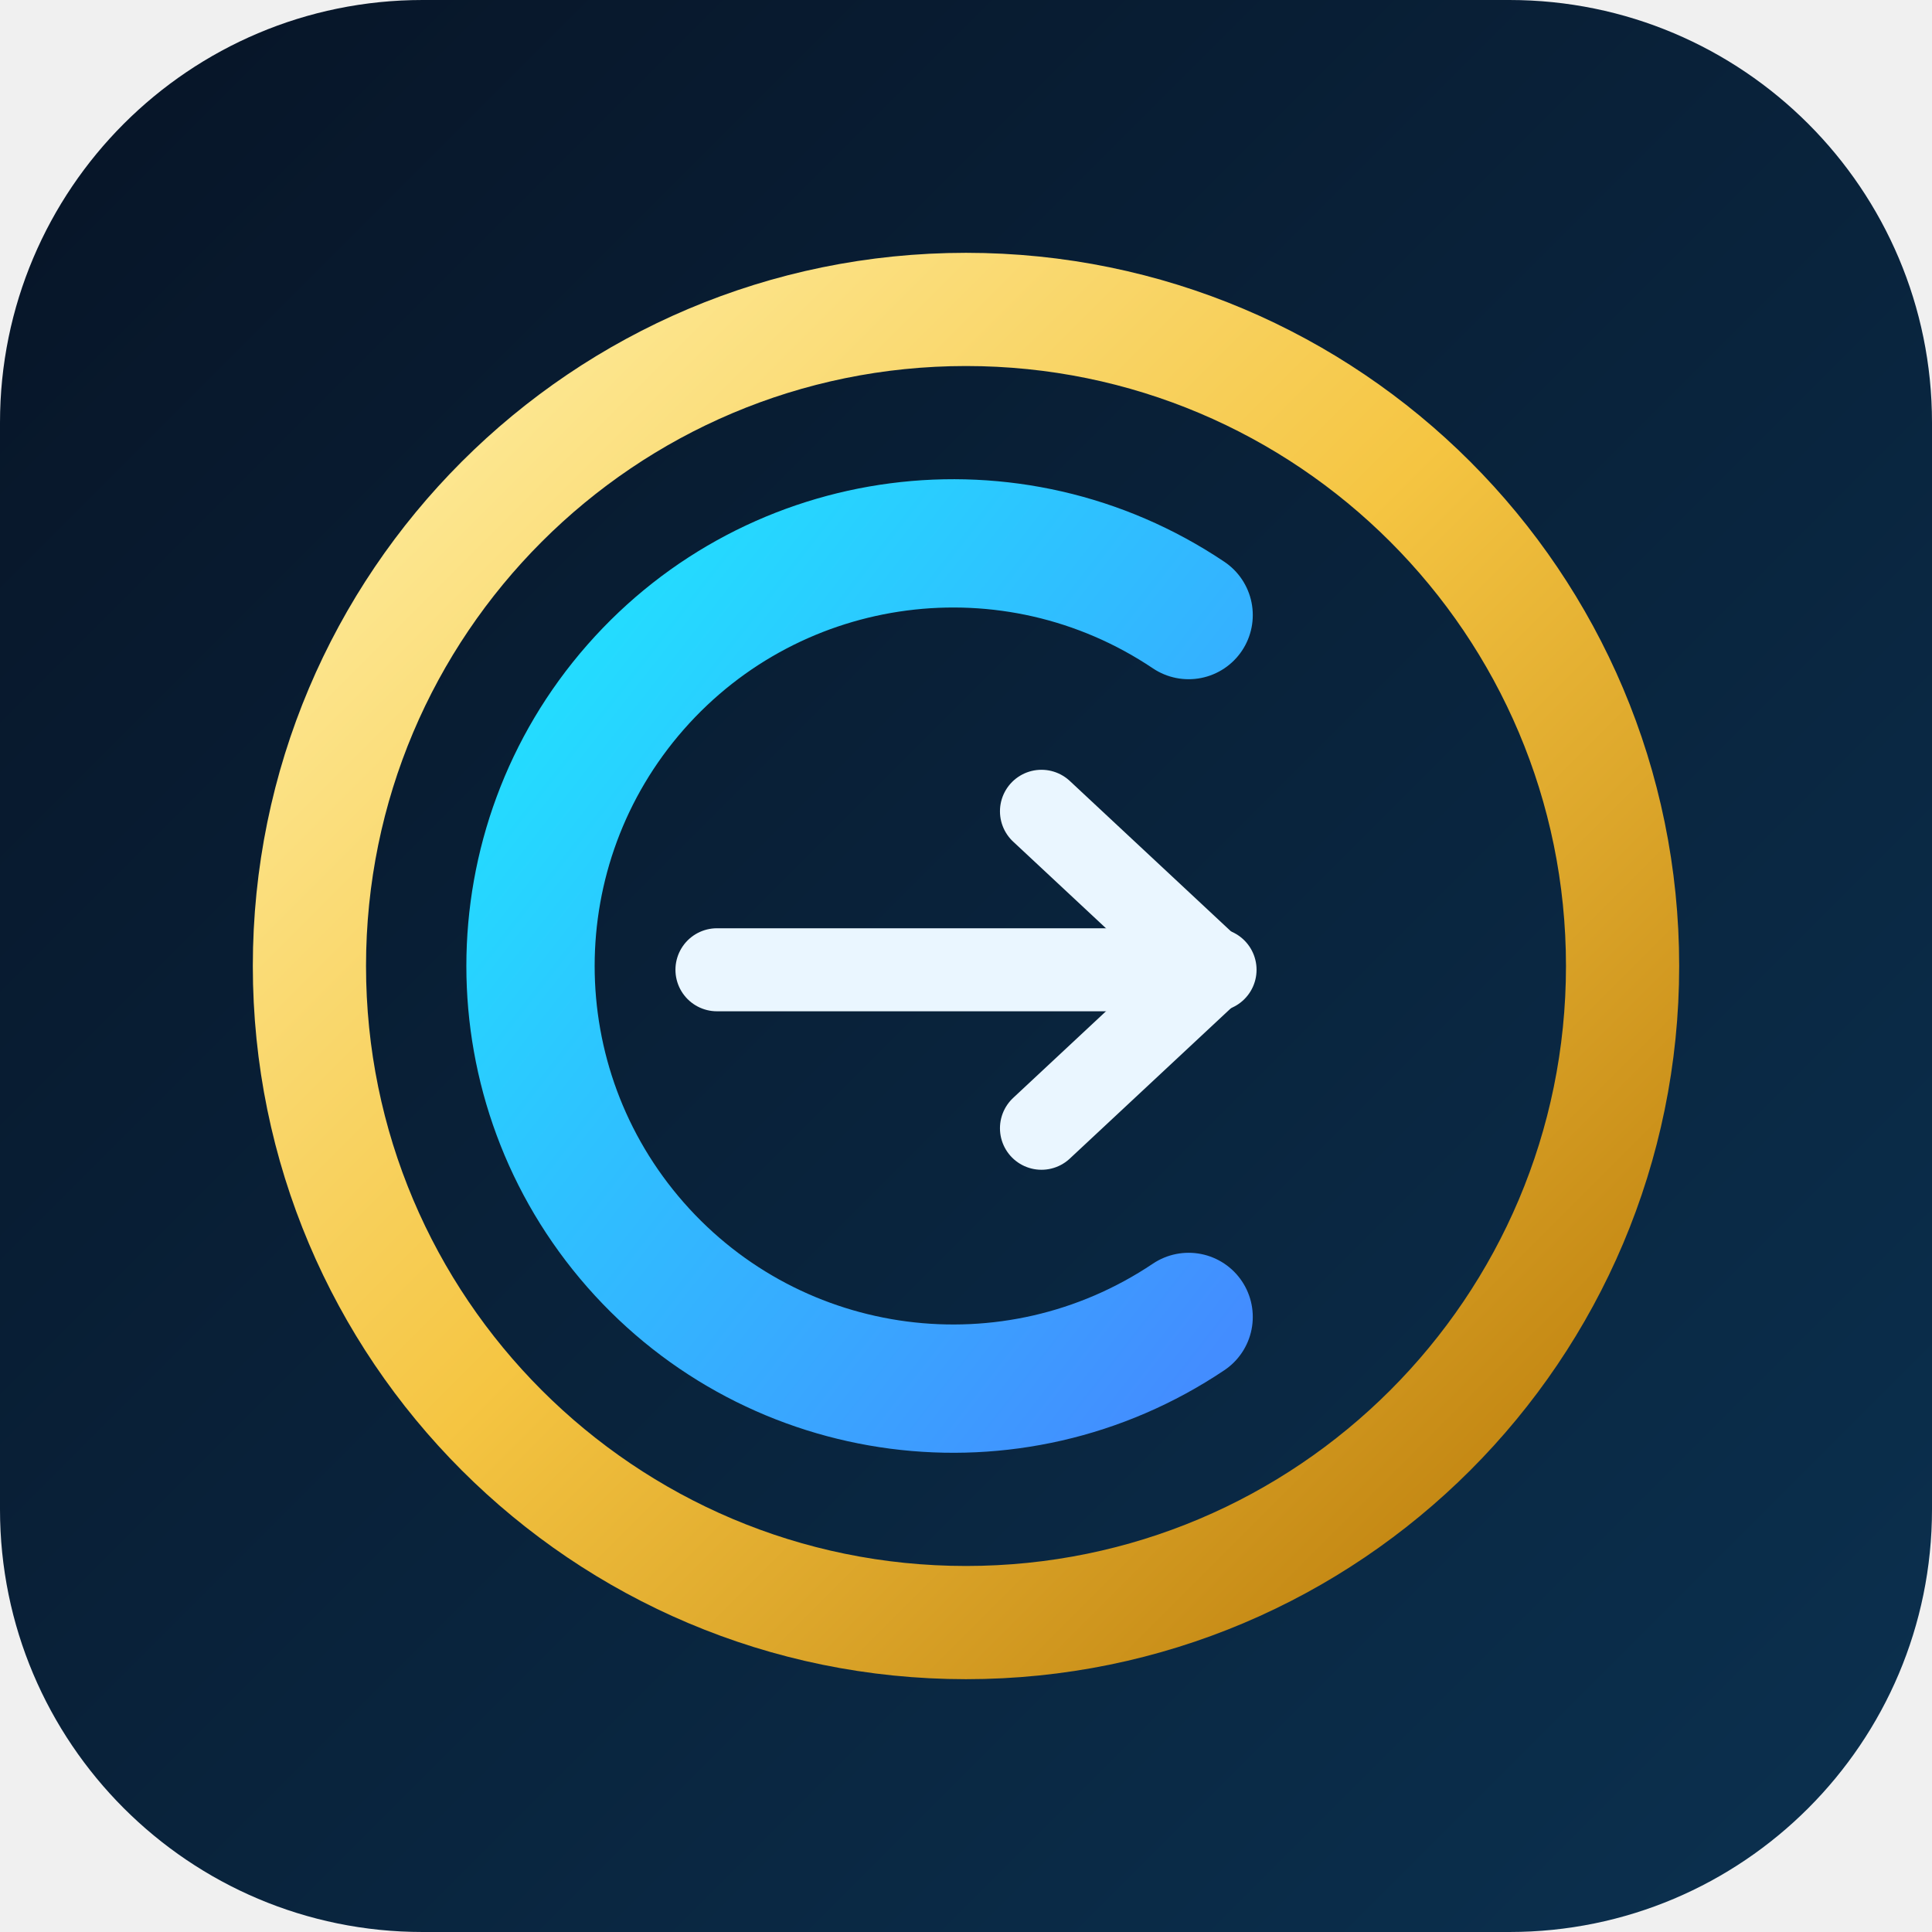
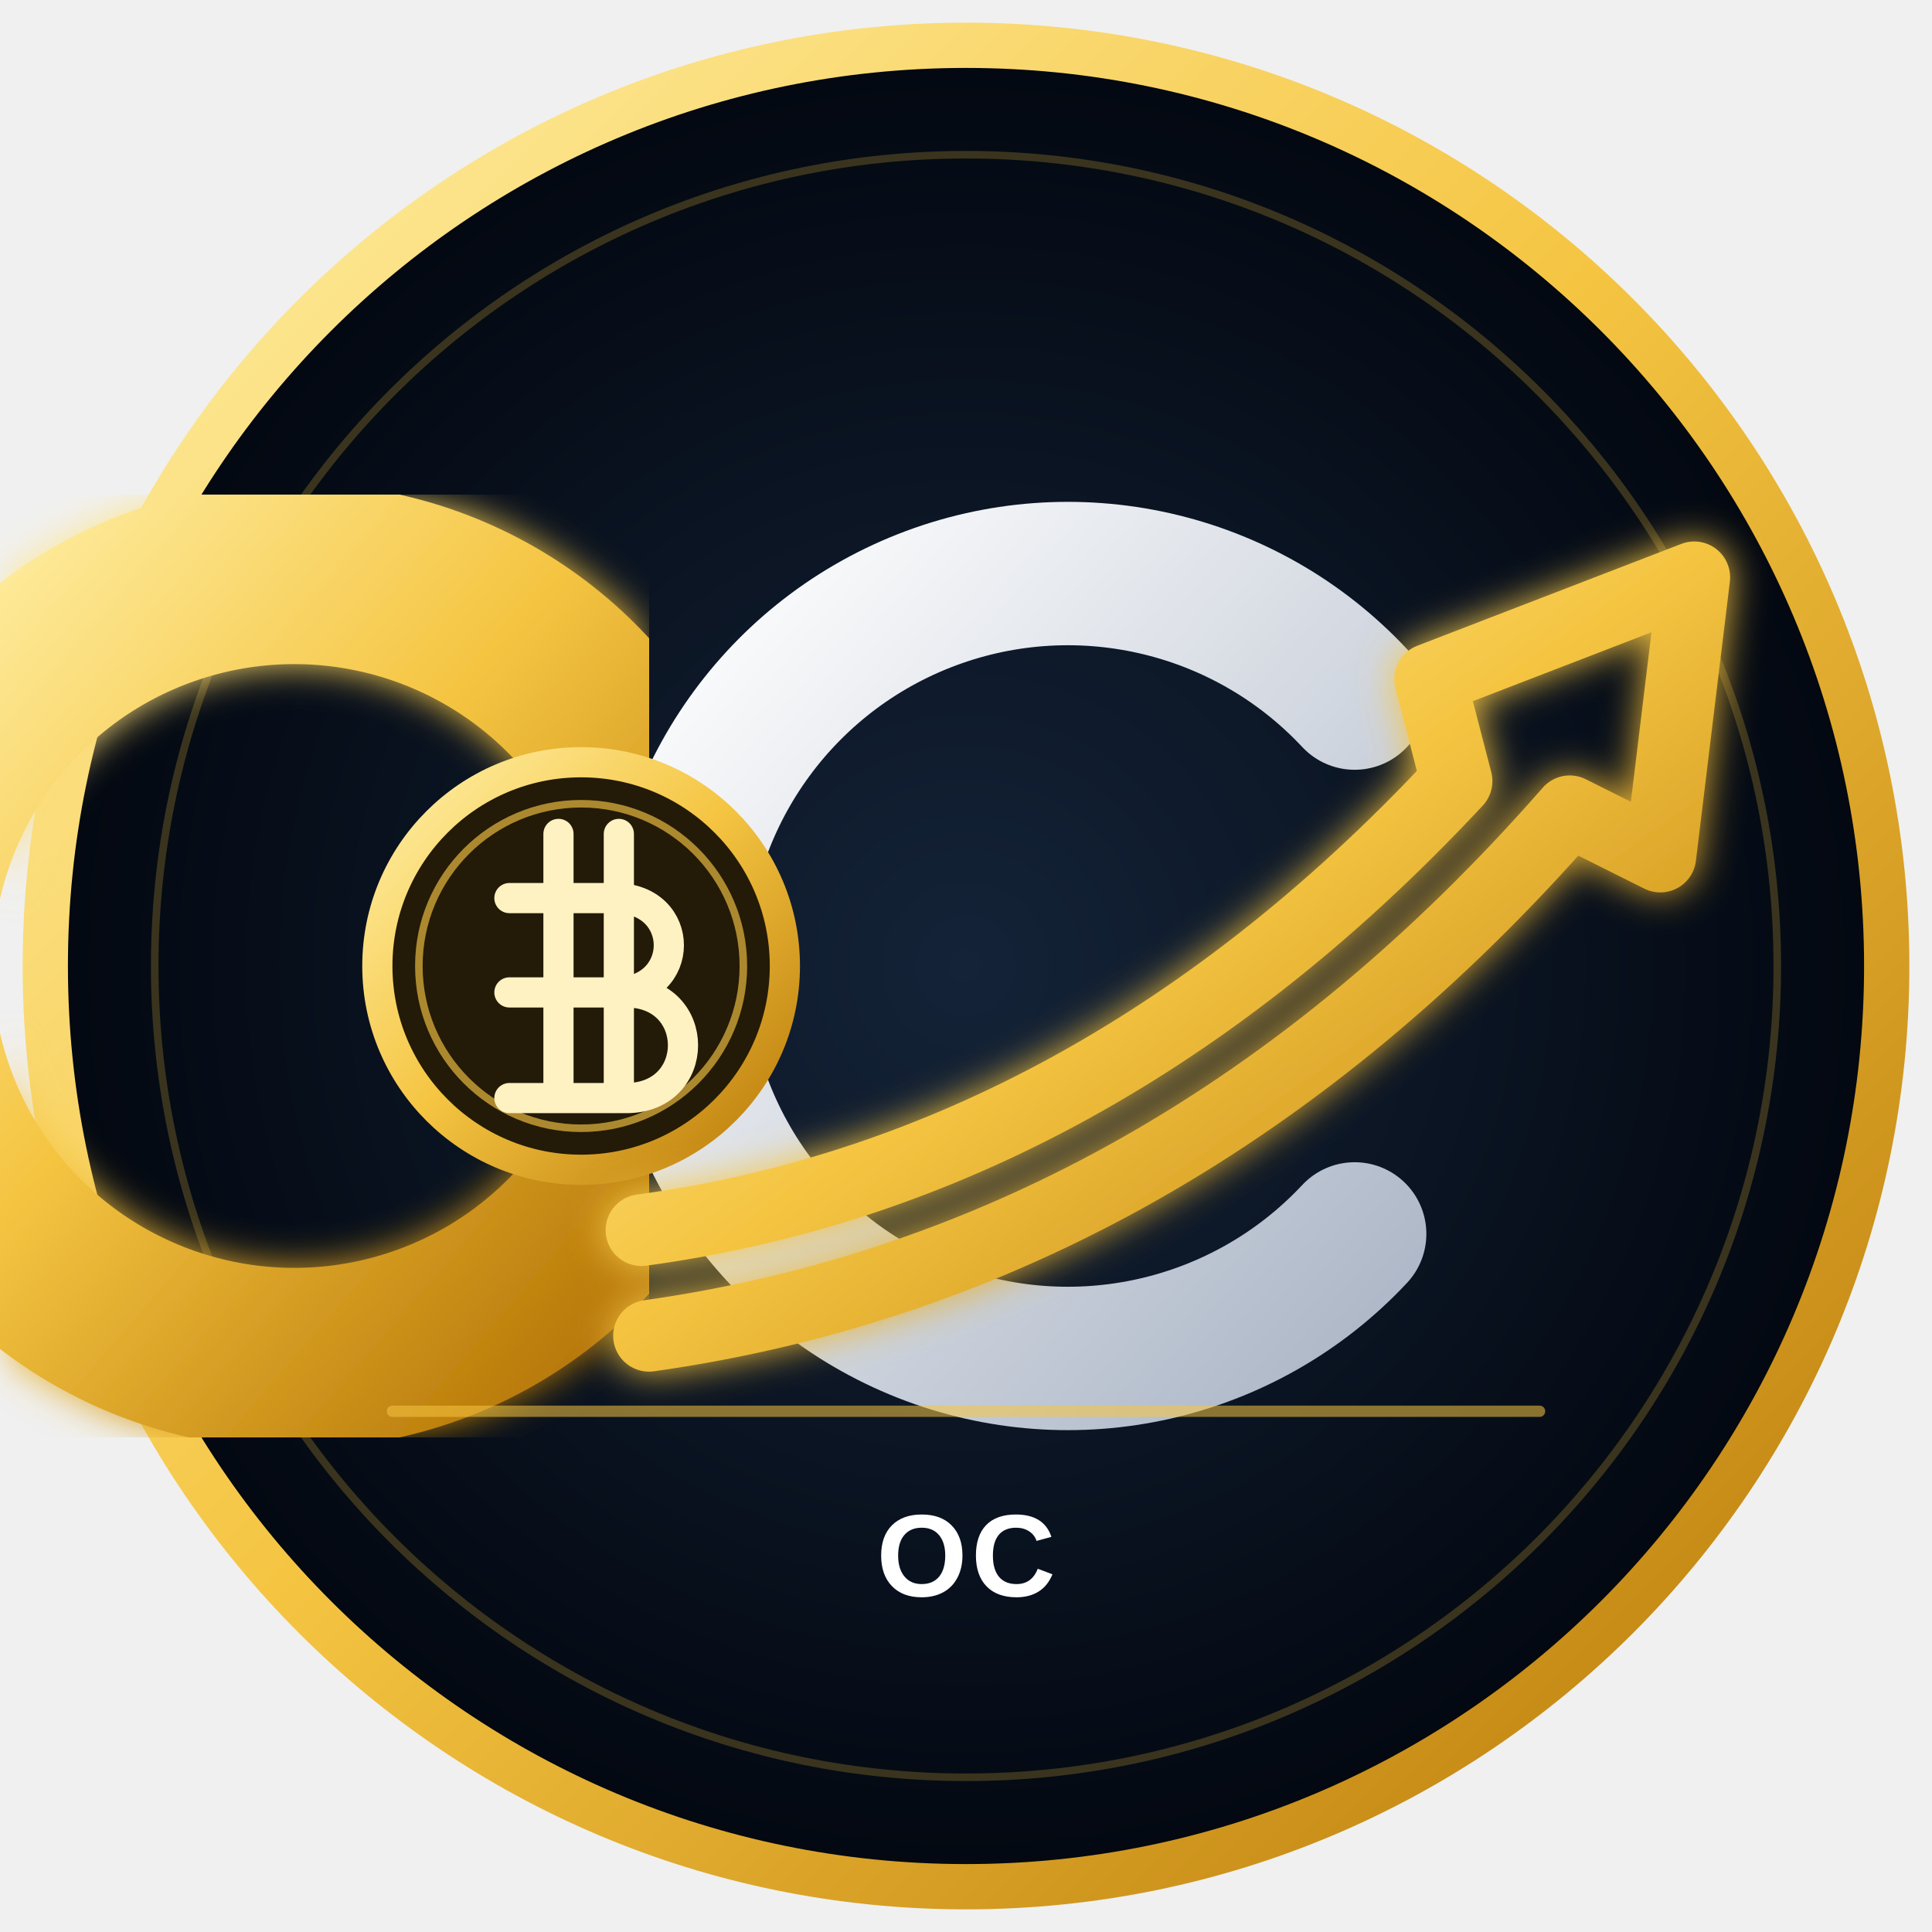
- <svg xmlns="http://www.w3.org/2000/svg" viewBox="0 0 512 512">
+ <svg xmlns="http://www.w3.org/2000/svg" viewBox="0 0 512 512" role="img" aria-label="OnChainSpro profile symbol">
  <defs>
-     <linearGradient id="bg" x1="0" y1="0" x2="1" y2="1">
-       <stop stop-color="#071426" />
-       <stop offset="1" stop-color="#0b3150" />
-     </linearGradient>
    <linearGradient id="gold" x1="0" y1="0" x2="1" y2="1">
-       <stop stop-color="#fff0a6" />
+       <stop stop-color="#fff0a8" />
      <stop offset=".48" stop-color="#f5c542" />
      <stop offset="1" stop-color="#b87908" />
    </linearGradient>
-     <linearGradient id="cyan" x1="0" y1="0" x2="1" y2="1">
-       <stop stop-color="#20e5ff" />
-       <stop offset="1" stop-color="#438dff" />
+     <linearGradient id="silver" x1="0" y1="0" x2="1" y2="1">
+       <stop stop-color="#fff" />
+       <stop offset="1" stop-color="#aeb8c8" />
    </linearGradient>
+     <radialGradient id="bg">
+       <stop stop-color="#142338" />
+       <stop offset="1" stop-color="#030811" />
+     </radialGradient>
+     <filter id="glow">
+       <feGaussianBlur stdDeviation="5" result="b" />
+       <feMerge>
+         <feMergeNode in="b" />
+         <feMergeNode in="SourceGraphic" />
+       </feMerge>
+     </filter>
  </defs>
-   <rect width="512" height="512" rx="112" fill="url(#bg)" />
-   <circle cx="256" cy="256" r="174" fill="none" stroke="url(#gold)" stroke-width="30" />
-   <path d="M315 163a112 112 0 1 0 0 186" fill="none" stroke="url(#cyan)" stroke-width="34" stroke-linecap="round" />
-   <path d="M190 257h132" stroke="#eaf6ff" stroke-width="22" stroke-linecap="round" />
-   <path d="m276 215 45 42-45 42" fill="none" stroke="#eaf6ff" stroke-width="22" stroke-linecap="round" stroke-linejoin="round" />
+   <circle cx="256" cy="256" r="244" fill="url(#bg)" stroke="url(#gold)" stroke-width="12" />
+   <circle cx="256" cy="256" r="215" fill="none" stroke="#f5c542" stroke-opacity=".22" stroke-width="2" />
+   <path d="M154 185a104 104 0 1 0 0 142" fill="none" stroke="url(#gold)" stroke-width="48" stroke-linecap="round" filter="url(#glow)" />
+   <path d="M359 185a104 104 0 1 0 0 142" fill="none" stroke="url(#silver)" stroke-width="38" stroke-linecap="round" />
+   <circle cx="154" cy="256" r="54" fill="#241a08" stroke="url(#gold)" stroke-width="8" />
+   <circle cx="154" cy="256" r="43" fill="none" stroke="#f5c542" stroke-opacity=".65" stroke-width="2" />
+   <path d="M148 221v70m16-70v70m-29-53h28c19 0 19 25 0 25h-28m0 0h31c20 0 20 28 0 28h-31" fill="none" stroke="#fff2c2" stroke-width="8" stroke-linecap="round" stroke-linejoin="round" />
+   <path d="M170 326C244 316 318 280 386 207l-7-27 70-27-9 74-24-12c-70 80-152 126-244 139" fill="none" stroke="url(#gold)" stroke-width="19" stroke-linecap="round" stroke-linejoin="round" filter="url(#glow)" />
+   <path d="M104 374h304" stroke="#f5c542" stroke-opacity=".55" stroke-width="3" stroke-linecap="round" />
+   <text x="256" y="423" text-anchor="middle" fill="#fff" font-family="Arial,sans-serif" font-size="31" font-weight="800" letter-spacing="1">OC</text>
</svg>
